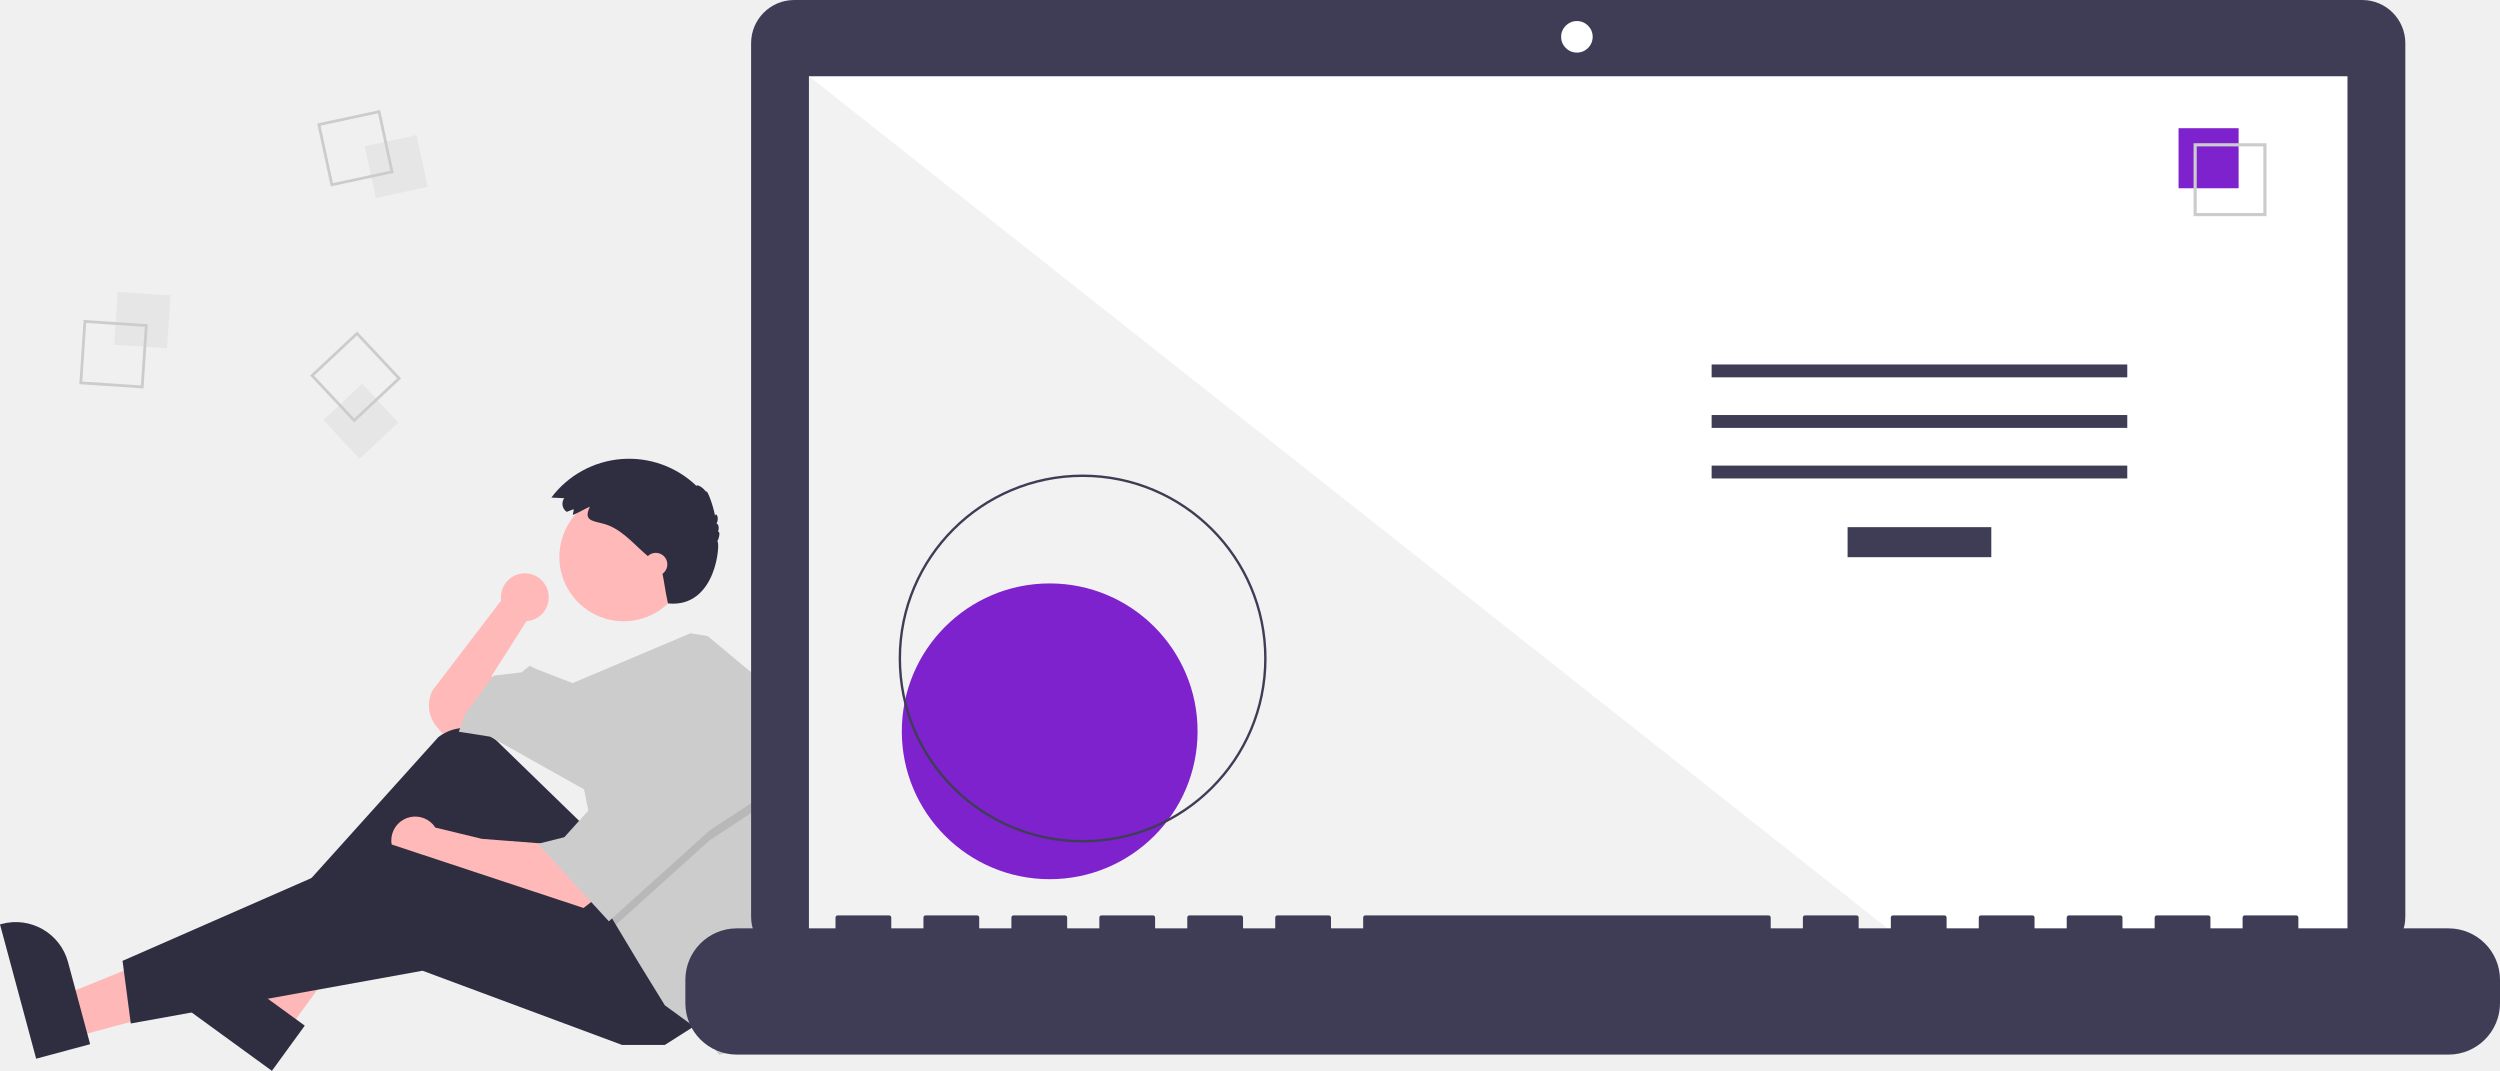
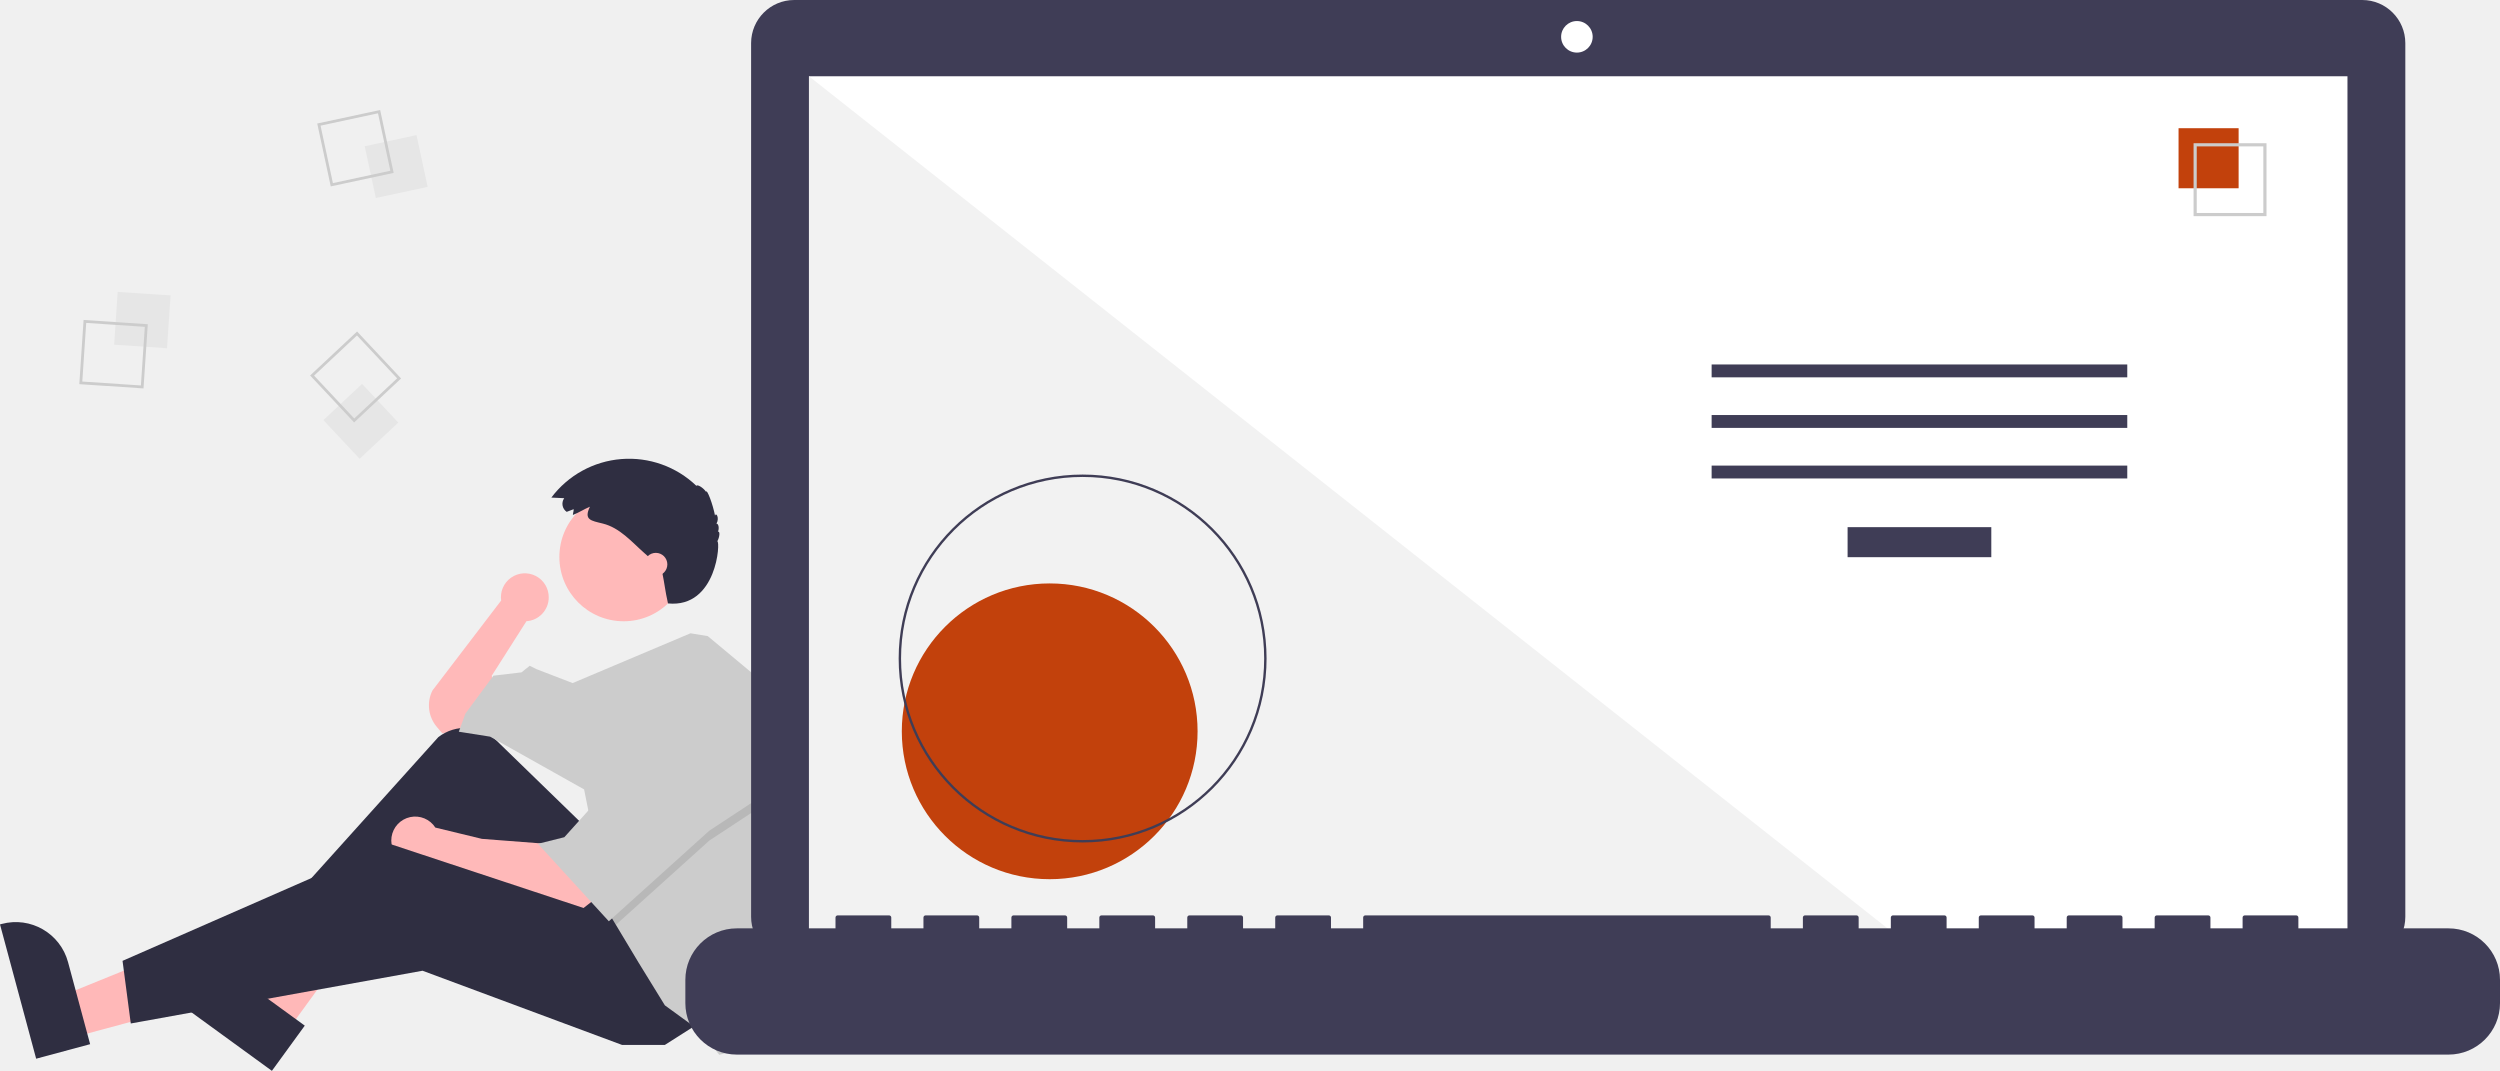
<svg xmlns="http://www.w3.org/2000/svg" data-name="Layer 1" width="1019.484" height="436.681" viewBox="0 0 1019.484 436.681">
  <path d="M314.028,475.274a9.751,9.751,0,1,0-19.407,1.282l-28.014,36.686a13.583,13.583,0,0,0,1.836,14.914l2.198,2.564,10.083-2.017,11.428-10.083L290.806,507.192l14.117-22.183-.018-.016A9.743,9.743,0,0,0,314.028,475.274Z" transform="translate(-90.2579 -231.6594)" fill="#ffb9b9" />
  <polygon points="30.041 422.968 25.468 405.984 88.8 380.265 95.549 405.331 30.041 422.968" fill="#ffb8b8" />
  <path d="M105.002,663.391,90.258,608.629l.693-.187a22.075,22.075,0,0,1,27.054,15.575l0.0.001L127.01,657.466Z" transform="translate(-90.2579 -231.6594)" fill="#2f2e41" />
  <polygon points="117.278 420.254 103.054 409.91 136.185 350.121 157.179 365.388 117.278 420.254" fill="#ffb8b8" />
  <path d="M201.137,668.341,155.271,634.985l.422-.58a22.075,22.075,0,0,1,30.835-4.87l.001.001L214.542,649.908Z" transform="translate(-90.2579 -231.6594)" fill="#2f2e41" />
  <path d="M328.45,568.364l-35.795-34.773a18.076,18.076,0,0,0-23.668-1.322L201.401,607.352l6.05,9.411L271.984,573.069l43.694,57.139,41.678-20.838Z" transform="translate(-90.2579 -231.6594)" fill="#2f2e41" />
  <path d="M312.989,575.758l-26.217-2.017-18.986-4.603a9.753,9.753,0,1,0-1.85,12.656l-.003.014,11.428,4.706,49.072,16.806,6.05-4.706Z" transform="translate(-90.2579 -231.6594)" fill="#ffb9b9" />
  <polygon points="285.92 416.699 271.131 426.11 253.653 426.11 172.315 395.86 53.332 417.371 49.971 391.826 158.871 344.099 254.326 375.693 285.92 416.699" fill="#2f2e41" />
  <circle cx="254.326" cy="227.132" r="26.217" fill="#ffb9b9" />
  <path d="M412.417,563.463a150.631,150.631,0,0,1-7.388,46.592l-1.963,6.037-9.411,43.022-10.083,2.689-7.394-9.411-14.789-10.755L350.634,624.158,341.411,608.791l-2.877-4.8-10.083-50.416-38.317-21.511-12.772-2.017,2.689-7.394,11.428-15.461L302.906,505.847l3.361-2.689,2.689,1.344,14.823,5.71,48.057-20.304,7.031,1.15L403.067,511.225A150.499,150.499,0,0,1,412.417,563.463Z" transform="translate(-90.2579 -231.6594)" fill="#ccc" />
  <polygon points="314.825 325.949 289.281 342.754 251.153 377.131 248.276 372.332 240.209 331.999 242.226 331.999 263.065 293.683 314.825 325.949" opacity="0.1" style="isolation:isolate" />
  <polygon points="263.065 289.649 242.226 327.965 230.126 341.41 219.371 344.099 248.276 375.693 289.281 338.721 314.825 321.915 263.065 289.649" fill="#ccc" />
  <path d="M324.193,439.299l-2.841,1.093a3.965,3.965,0,0,1-1.06-5.507q.023-.034.047-.067l-5.249-.246a39.637,39.637,0,0,1,59.173-4.77c.239-.823,2.844.778,3.908,2.402.357-1.339,2.8,5.135,3.664,9.712.4-1.524,1.938.936.591,3.297.854-.125,1.239,2.059.578,3.276.934-.439.777,2.169-.236,3.911,1.333-.118-.114,27.331-20.114,25.331-1.392-6.397-1-6-2.64-14.226-.763-.81-1.599-1.548-2.433-2.284l-4.513-3.983c-5.247-4.632-10.021-10.348-17.011-12.08-4.804-1.19-7.841-1.458-5.223-6.872-2.365.987-4.574,2.455-6.961,3.372C323.905,440.902,324.239,440.055,324.193,439.299Z" transform="translate(-90.2579 -231.6594)" fill="#2f2e41" />
  <circle cx="267.434" cy="230.157" r="4.706" fill="#ffb9b9" />
  <rect x="137.514" y="351.376" width="21.61" height="21.61" transform="translate(-313.1754 254.4458) rotate(-86.18992)" fill="#e6e6e6" style="isolation:isolate" />
  <path d="M124.344,362.131l26.183,1.744-1.744,26.183-26.183-1.744Zm24.969,2.806-23.906-1.592-1.592,23.906,23.906,1.592Z" transform="translate(-90.2579 -231.6594)" fill="#ccc" />
  <rect x="241.009" y="288.772" width="21.61" height="21.61" transform="translate(-147.5724 -172.0746) rotate(-12.12675)" fill="#e6e6e6" style="isolation:isolate" />
  <path d="M245.278,276.51l5.513,25.655-25.655,5.513-5.513-25.655Zm4.157,24.779-5.033-23.424-23.424,5.033,5.033,23.424Z" transform="translate(-90.2579 -231.6594)" fill="#ccc" />
  <rect x="226.603" y="392.674" width="21.61" height="21.61" transform="translate(-301.9456 39.64172) rotate(-43.12712)" fill="#e6e6e6" style="isolation:isolate" />
  <path d="M253.815,385.997,234.663,403.935l-17.939-19.152,19.152-17.939Zm-19.099,16.326,17.486-16.379-16.379-17.486-17.486,16.379Z" transform="translate(-90.2579 -231.6594)" fill="#ccc" />
  <path d="M1053.535,231.659H414.152a17.598,17.598,0,0,0-17.599,17.598v356.252a17.599,17.599,0,0,0,17.599,17.599H1053.535a17.599,17.599,0,0,0,17.599-17.599V249.258a17.599,17.599,0,0,0-17.599-17.598Z" transform="translate(-90.2579 -231.6594)" fill="#3f3d56" />
  <rect x="329.89" y="31.101" width="627.391" height="353.913" fill="#fff" />
  <circle cx="643.049" cy="15.014" r="6.435" fill="#fff" />
  <polygon points="777.858 385.015 329.89 385.015 329.89 31.102 777.858 385.015" fill="#f2f2f2" style="isolation:isolate" />
-   <circle cx="428.058" cy="298.224" r="60.307" fill="#7e22ce" />
+   <circle cx="428.058" cy="298.224" r="60.307" fill="#c2410c" />
  <path d="M531.741,575.21a75.016,75.016,0,1,1,75.016-75.016A75.016,75.016,0,0,1,531.741,575.21Zm0-149.051A74.035,74.035,0,1,0,605.776,500.194a74.035,74.035,0,0,0-74.035-74.035Z" transform="translate(-90.2579 -231.6594)" fill="#3f3d56" />
  <rect x="753.437" y="214.97" width="58.605" height="12.246" fill="#3f3d56" />
  <rect x="697.991" y="148.627" width="169.497" height="5.248" fill="#3f3d56" />
  <rect x="697.991" y="169.246" width="169.497" height="5.248" fill="#3f3d56" />
  <rect x="697.991" y="189.866" width="169.497" height="5.248" fill="#3f3d56" />
-   <rect x="888.401" y="52.282" width="24.492" height="24.492" fill="#7e22ce" />
+   <rect x="888.401" y="52.282" width="24.492" height="24.492" fill="#c2410c" />
  <path d="M1014.522,319.804h-29.74v-29.74h29.74Zm-28.447-1.293h27.154V291.357H986.075Z" transform="translate(-90.2579 -231.6594)" fill="#ccc" />
  <path d="M1088.749,610.239h-61.229v-4.412a.875.875,0,0,0-.875-.875h-20.993a.875.875,0,0,0-.875.875v4.412H991.657v-4.412a.875.875,0,0,0-.875-.875H969.789a.875.875,0,0,0-.875.875h0v4.412H955.794v-4.412a.875.875,0,0,0-.875-.875h-20.993a.875.875,0,0,0-.875.875h0v4.412H919.931v-4.412a.875.875,0,0,0-.875-.875H898.064a.875.875,0,0,0-.875.875v4.412H884.068v-4.412a.875.875,0,0,0-.875-.875H862.201a.875.875,0,0,0-.875.875h0v4.412H848.205v-4.412a.875.875,0,0,0-.875-.875H826.338a.875.875,0,0,0-.875.875h0v4.412H812.343v-4.412a.875.875,0,0,0-.875-.875H647.023a.875.875,0,0,0-.875.875h0v4.412H633.028v-4.412a.875.875,0,0,0-.875-.875H611.161a.875.875,0,0,0-.875.875h0v4.412h-13.121v-4.412a.875.875,0,0,0-.875-.875h-20.993a.875.875,0,0,0-.875.875h0v4.412H561.302v-4.412a.875.875,0,0,0-.875-.875H539.435a.875.875,0,0,0-.875.875h0v4.412H525.44v-4.412a.875.875,0,0,0-.875-.875H503.572a.875.875,0,0,0-.875.875h0v4.412h-13.121v-4.412a.875.875,0,0,0-.875-.875H467.709a.875.875,0,0,0-.875.875v4.412H453.714v-4.412a.875.875,0,0,0-.875-.875H431.846a.875.875,0,0,0-.875.875h0v4.412H390.735A20.993,20.993,0,0,0,369.742,631.232v9.492A20.993,20.993,0,0,0,390.735,661.717h698.014a20.993,20.993,0,0,0,20.993-20.993V631.232A20.993,20.993,0,0,0,1088.749,610.239Z" transform="translate(-90.2579 -231.6594)" fill="#3f3d56" />
</svg>
